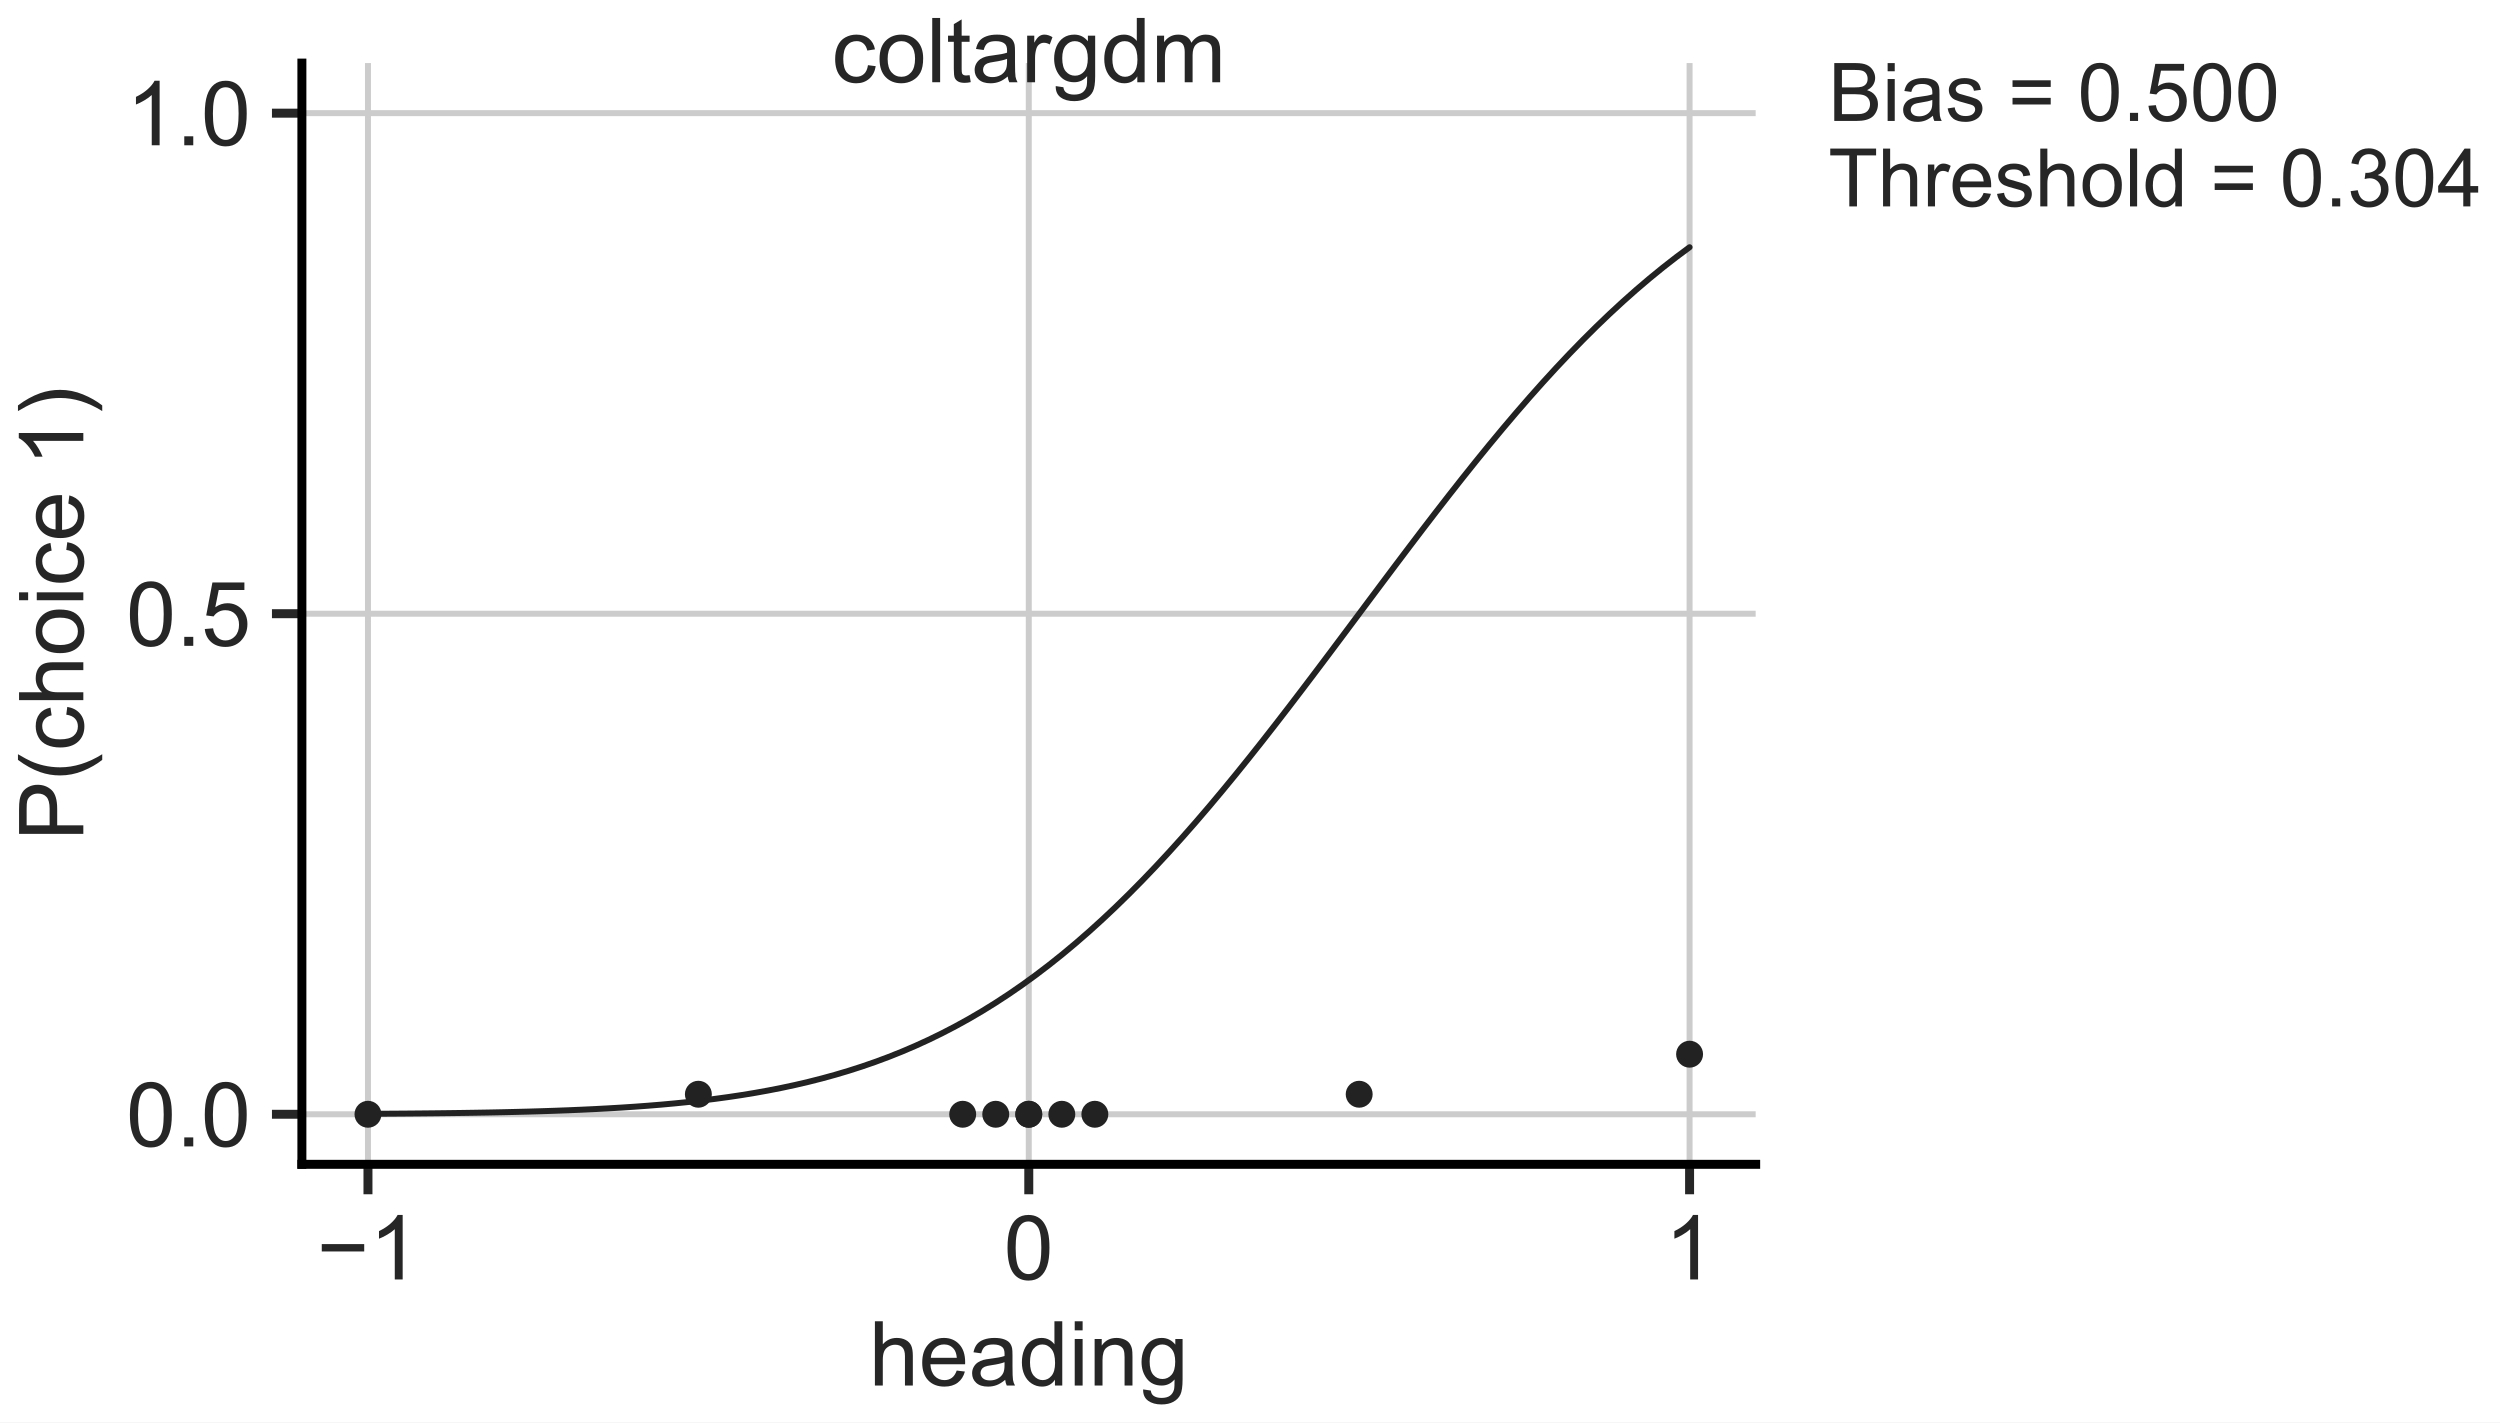
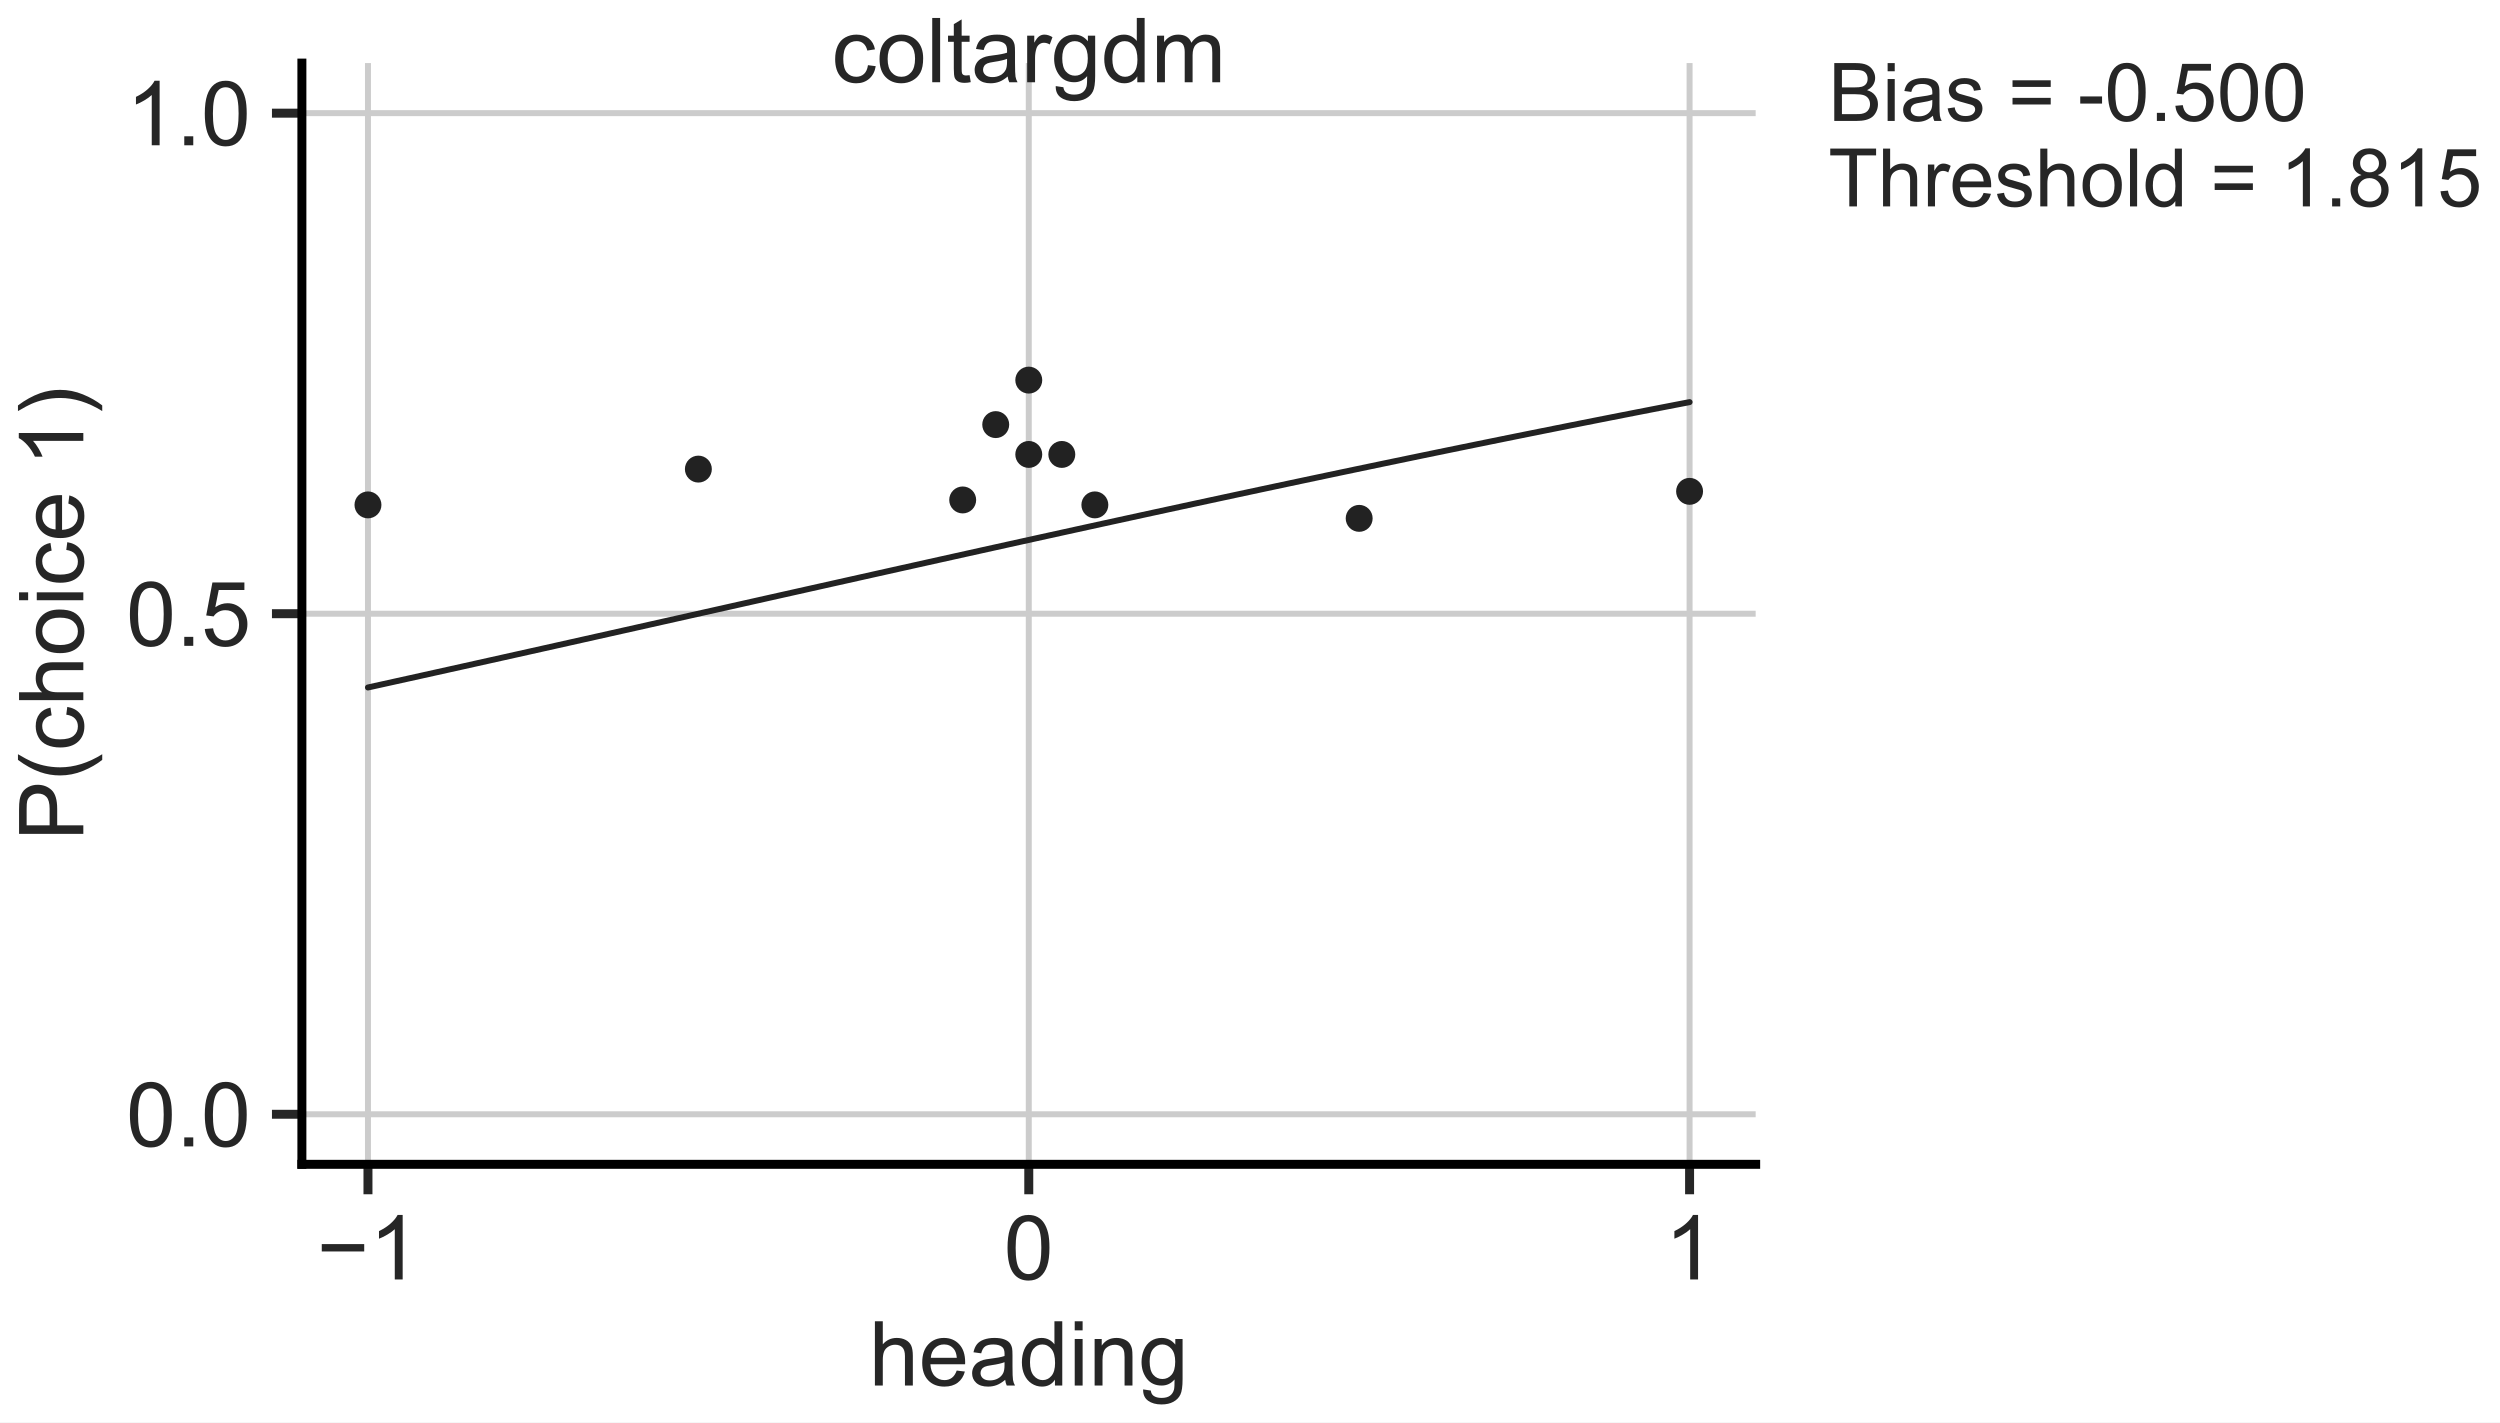
<svg xmlns="http://www.w3.org/2000/svg" xmlns:xlink="http://www.w3.org/1999/xlink" width="417.6pt" height="237.6pt" viewBox="0 0 417.6 237.6" version="1.1">
  <defs>
    <style type="text/css">*{stroke-linejoin: round; stroke-linecap: butt}</style>
  </defs>
  <g id="figure_1">
    <g id="patch_1">
      <path d="M 0 237.6  L 417.6 237.6  L 417.6 0  L 0 0  z " style="fill: #ffffff" />
    </g>
    <g id="axes_1">
      <g id="patch_2">
-         <path d="M 50.427 194.488  L 293.267 194.488  L 293.267 10.539  L 50.427 10.539  L 50.427 194.488  z " style="fill: none" />
+         <path d="M 50.427 194.488  L 293.266 194.488  L 293.266 10.539  L 50.427 10.539  L 50.427 194.488  z " style="fill: none" />
      </g>
      <g id="matplotlib.axis_1">
        <g id="xtick_1">
          <g id="line2d_1">
-             <path d="M 61.465 194.488  L 61.465 10.539  " clip-path="url(#p56ce836d0c)" style="fill: none; stroke: #cccccc; stroke-linecap: round" />
+             <path d="M 61.465 194.488  L 61.465 10.539  " clip-path="url(#pa6003b22d2)" style="fill: none; stroke: #cccccc; stroke-linecap: round" />
          </g>
          <g id="line2d_2">
            <defs>
-               <path id="m989ddcf5bb" d="M 0 0  L 0 5  " style="stroke: #262626; stroke-width: 1.5" />
-             </defs>
-             <g>
-               <use xlink:href="#m989ddcf5bb" x="61.465" y="194.488" style="fill: #262626; stroke: #262626; stroke-width: 1.5" />
+               <path id="mc7f007abef" d="M 0 0  L 0 5  " style="stroke: #262626; stroke-width: 1.5" />
+             </defs>
+             <g>
+               <use xlink:href="#mc7f007abef" x="61.465" y="194.488" style="fill: #262626; stroke: #262626; stroke-width: 1.5" />
            </g>
          </g>
          <g id="text_1">
-             <g style="fill: #262626" transform="translate(52.9138 213.7248) scale(0.15 -0.15)">
+             <g style="fill: #262626" transform="translate(52.91377 213.7248) scale(0.15 -0.15)">
              <defs>
                <path id="ArialMT-2212" d="M 3381 1997  L 356 1997  L 356 2522  L 3381 2522  L 3381 1997  z " transform="scale(0.015625)" />
                <path id="ArialMT-31" d="M 2384 0  L 1822 0  L 1822 3584  Q 1619 3391 1289 3197  Q 959 3003 697 2906  L 697 3450  Q 1169 3672 1522 3987  Q 1875 4303 2022 4600  L 2384 4600  L 2384 0  z " transform="scale(0.015625)" />
              </defs>
              <use xlink:href="#ArialMT-2212" />
              <use xlink:href="#ArialMT-31" x="58.398" />
            </g>
          </g>
        </g>
        <g id="xtick_2">
          <g id="line2d_3">
-             <path d="M 171.847 194.488  L 171.847 10.539  " clip-path="url(#p56ce836d0c)" style="fill: none; stroke: #cccccc; stroke-linecap: round" />
+             <path d="M 171.846 194.488  L 171.846 10.539  " clip-path="url(#pa6003b22d2)" style="fill: none; stroke: #cccccc; stroke-linecap: round" />
          </g>
          <g id="line2d_4">
            <g>
-               <use xlink:href="#m989ddcf5bb" x="171.847" y="194.488" style="fill: #262626; stroke: #262626; stroke-width: 1.5" />
+               <use xlink:href="#mc7f007abef" x="171.846" y="194.488" style="fill: #262626; stroke: #262626; stroke-width: 1.5" />
            </g>
          </g>
          <g id="text_2">
-             <g style="fill: #262626" transform="translate(167.676 213.7248) scale(0.15 -0.15)">
+             <g style="fill: #262626" transform="translate(167.6757 213.7248) scale(0.15 -0.15)">
              <defs>
                <path id="ArialMT-30" d="M 266 2259  Q 266 3072 433 3567  Q 600 4063 929 4331  Q 1259 4600 1759 4600  Q 2128 4600 2406 4451  Q 2684 4303 2865 4023  Q 3047 3744 3150 3342  Q 3253 2941 3253 2259  Q 3253 1453 3087 958  Q 2922 463 2592 192  Q 2263 -78 1759 -78  Q 1097 -78 719 397  Q 266 969 266 2259  z M 844 2259  Q 844 1131 1108 757  Q 1372 384 1759 384  Q 2147 384 2411 759  Q 2675 1134 2675 2259  Q 2675 3391 2411 3762  Q 2147 4134 1753 4134  Q 1366 4134 1134 3806  Q 844 3388 844 2259  z " transform="scale(0.015625)" />
              </defs>
              <use xlink:href="#ArialMT-30" />
            </g>
          </g>
        </g>
        <g id="xtick_3">
          <g id="line2d_5">
-             <path d="M 282.228 194.488  L 282.228 10.539  " clip-path="url(#p56ce836d0c)" style="fill: none; stroke: #cccccc; stroke-linecap: round" />
+             <path d="M 282.228 194.488  L 282.228 10.539  " clip-path="url(#pa6003b22d2)" style="fill: none; stroke: #cccccc; stroke-linecap: round" />
          </g>
          <g id="line2d_6">
            <g>
-               <use xlink:href="#m989ddcf5bb" x="282.228" y="194.488" style="fill: #262626; stroke: #262626; stroke-width: 1.5" />
+               <use xlink:href="#mc7f007abef" x="282.228" y="194.488" style="fill: #262626; stroke: #262626; stroke-width: 1.5" />
            </g>
          </g>
          <g id="text_3">
-             <g style="fill: #262626" transform="translate(278.0577 213.7248) scale(0.15 -0.15)">
+             <g style="fill: #262626" transform="translate(278.0571 213.7248) scale(0.15 -0.15)">
              <use xlink:href="#ArialMT-31" />
            </g>
          </g>
        </g>
        <g id="text_4">
-           <g style="fill: #262626" transform="translate(145.1561 231.4427) scale(0.15 -0.15)">
+           <g style="fill: #262626" transform="translate(145.1557 231.4427) scale(0.15 -0.15)">
            <defs>
              <path id="ArialMT-68" d="M 422 0  L 422 4581  L 984 4581  L 984 2938  Q 1378 3394 1978 3394  Q 2347 3394 2619 3248  Q 2891 3103 3008 2847  Q 3125 2591 3125 2103  L 3125 0  L 2563 0  L 2563 2103  Q 2563 2525 2380 2717  Q 2197 2909 1863 2909  Q 1613 2909 1392 2779  Q 1172 2650 1078 2428  Q 984 2206 984 1816  L 984 0  L 422 0  z " transform="scale(0.015625)" />
              <path id="ArialMT-65" d="M 2694 1069  L 3275 997  Q 3138 488 2766 206  Q 2394 -75 1816 -75  Q 1088 -75 661 373  Q 234 822 234 1631  Q 234 2469 665 2931  Q 1097 3394 1784 3394  Q 2450 3394 2872 2941  Q 3294 2488 3294 1666  Q 3294 1616 3291 1516  L 816 1516  Q 847 969 1125 678  Q 1403 388 1819 388  Q 2128 388 2347 550  Q 2566 713 2694 1069  z M 847 1978  L 2700 1978  Q 2663 2397 2488 2606  Q 2219 2931 1791 2931  Q 1403 2931 1139 2672  Q 875 2413 847 1978  z " transform="scale(0.015625)" />
              <path id="ArialMT-61" d="M 2588 409  Q 2275 144 1986 34  Q 1697 -75 1366 -75  Q 819 -75 525 192  Q 231 459 231 875  Q 231 1119 342 1320  Q 453 1522 633 1644  Q 813 1766 1038 1828  Q 1203 1872 1538 1913  Q 2219 1994 2541 2106  Q 2544 2222 2544 2253  Q 2544 2597 2384 2738  Q 2169 2928 1744 2928  Q 1347 2928 1158 2789  Q 969 2650 878 2297  L 328 2372  Q 403 2725 575 2942  Q 747 3159 1072 3276  Q 1397 3394 1825 3394  Q 2250 3394 2515 3294  Q 2781 3194 2906 3042  Q 3031 2891 3081 2659  Q 3109 2516 3109 2141  L 3109 1391  Q 3109 606 3145 398  Q 3181 191 3288 0  L 2700 0  Q 2613 175 2588 409  z M 2541 1666  Q 2234 1541 1622 1453  Q 1275 1403 1131 1340  Q 988 1278 909 1158  Q 831 1038 831 891  Q 831 666 1001 516  Q 1172 366 1500 366  Q 1825 366 2078 508  Q 2331 650 2450 897  Q 2541 1088 2541 1459  L 2541 1666  z " transform="scale(0.015625)" />
              <path id="ArialMT-64" d="M 2575 0  L 2575 419  Q 2259 -75 1647 -75  Q 1250 -75 917 144  Q 584 363 401 755  Q 219 1147 219 1656  Q 219 2153 384 2558  Q 550 2963 881 3178  Q 1213 3394 1622 3394  Q 1922 3394 2156 3267  Q 2391 3141 2538 2938  L 2538 4581  L 3097 4581  L 3097 0  L 2575 0  z M 797 1656  Q 797 1019 1065 703  Q 1334 388 1700 388  Q 2069 388 2326 689  Q 2584 991 2584 1609  Q 2584 2291 2321 2609  Q 2059 2928 1675 2928  Q 1300 2928 1048 2622  Q 797 2316 797 1656  z " transform="scale(0.015625)" />
              <path id="ArialMT-69" d="M 425 3934  L 425 4581  L 988 4581  L 988 3934  L 425 3934  z M 425 0  L 425 3319  L 988 3319  L 988 0  L 425 0  z " transform="scale(0.015625)" />
              <path id="ArialMT-6e" d="M 422 0  L 422 3319  L 928 3319  L 928 2847  Q 1294 3394 1984 3394  Q 2284 3394 2536 3286  Q 2788 3178 2913 3003  Q 3038 2828 3088 2588  Q 3119 2431 3119 2041  L 3119 0  L 2556 0  L 2556 2019  Q 2556 2363 2490 2533  Q 2425 2703 2258 2804  Q 2091 2906 1866 2906  Q 1506 2906 1245 2678  Q 984 2450 984 1813  L 984 0  L 422 0  z " transform="scale(0.015625)" />
              <path id="ArialMT-67" d="M 319 -275  L 866 -356  Q 900 -609 1056 -725  Q 1266 -881 1628 -881  Q 2019 -881 2231 -725  Q 2444 -569 2519 -288  Q 2563 -116 2559 434  Q 2191 0 1641 0  Q 956 0 581 494  Q 206 988 206 1678  Q 206 2153 378 2554  Q 550 2956 876 3175  Q 1203 3394 1644 3394  Q 2231 3394 2613 2919  L 2613 3319  L 3131 3319  L 3131 450  Q 3131 -325 2973 -648  Q 2816 -972 2473 -1159  Q 2131 -1347 1631 -1347  Q 1038 -1347 672 -1080  Q 306 -813 319 -275  z M 784 1719  Q 784 1066 1043 766  Q 1303 466 1694 466  Q 2081 466 2343 764  Q 2606 1063 2606 1700  Q 2606 2309 2336 2618  Q 2066 2928 1684 2928  Q 1309 2928 1046 2623  Q 784 2319 784 1719  z " transform="scale(0.015625)" />
            </defs>
            <use xlink:href="#ArialMT-68" />
            <use xlink:href="#ArialMT-65" x="55.615" />
            <use xlink:href="#ArialMT-61" x="111.23" />
            <use xlink:href="#ArialMT-64" x="166.846" />
            <use xlink:href="#ArialMT-69" x="222.461" />
            <use xlink:href="#ArialMT-6e" x="244.678" />
            <use xlink:href="#ArialMT-67" x="300.293" />
          </g>
        </g>
      </g>
      <g id="matplotlib.axis_2">
        <g id="ytick_1">
          <g id="line2d_7">
-             <path d="M 50.427 186.127  L 293.267 186.127  " clip-path="url(#p56ce836d0c)" style="fill: none; stroke: #cccccc; stroke-linecap: round" />
+             <path d="M 50.427 186.127  L 293.266 186.127  " clip-path="url(#pa6003b22d2)" style="fill: none; stroke: #cccccc; stroke-linecap: round" />
          </g>
          <g id="line2d_8">
            <defs>
-               <path id="m5c5e7ef2da" d="M 0 0  L -5 0  " style="stroke: #262626; stroke-width: 1.5" />
-             </defs>
-             <g>
-               <use xlink:href="#m5c5e7ef2da" x="50.427" y="186.127" style="fill: #262626; stroke: #262626; stroke-width: 1.5" />
+               <path id="m165e35e13b" d="M 0 0  L -5 0  " style="stroke: #262626; stroke-width: 1.5" />
+             </defs>
+             <g>
+               <use xlink:href="#m165e35e13b" x="50.427" y="186.127" style="fill: #262626; stroke: #262626; stroke-width: 1.5" />
            </g>
          </g>
          <g id="text_5">
            <g style="fill: #262626" transform="translate(21.0768 191.4951) scale(0.15 -0.15)">
              <defs>
                <path id="ArialMT-2e" d="M 581 0  L 581 641  L 1222 641  L 1222 0  L 581 0  z " transform="scale(0.015625)" />
              </defs>
              <use xlink:href="#ArialMT-30" />
              <use xlink:href="#ArialMT-2e" x="55.615" />
              <use xlink:href="#ArialMT-30" x="83.398" />
            </g>
          </g>
        </g>
        <g id="ytick_2">
          <g id="line2d_9">
-             <path d="M 50.427 102.514  L 293.267 102.514  " clip-path="url(#p56ce836d0c)" style="fill: none; stroke: #cccccc; stroke-linecap: round" />
+             <path d="M 50.427 102.514  L 293.266 102.514  " clip-path="url(#pa6003b22d2)" style="fill: none; stroke: #cccccc; stroke-linecap: round" />
          </g>
          <g id="line2d_10">
            <g>
-               <use xlink:href="#m5c5e7ef2da" x="50.427" y="102.514" style="fill: #262626; stroke: #262626; stroke-width: 1.5" />
+               <use xlink:href="#m165e35e13b" x="50.427" y="102.514" style="fill: #262626; stroke: #262626; stroke-width: 1.5" />
            </g>
          </g>
          <g id="text_6">
            <g style="fill: #262626" transform="translate(21.0768 107.8819) scale(0.15 -0.15)">
              <defs>
                <path id="ArialMT-35" d="M 266 1200  L 856 1250  Q 922 819 1161 601  Q 1400 384 1738 384  Q 2144 384 2425 690  Q 2706 997 2706 1503  Q 2706 1984 2436 2262  Q 2166 2541 1728 2541  Q 1456 2541 1237 2417  Q 1019 2294 894 2097  L 366 2166  L 809 4519  L 3088 4519  L 3088 3981  L 1259 3981  L 1013 2750  Q 1425 3038 1878 3038  Q 2478 3038 2890 2622  Q 3303 2206 3303 1553  Q 3303 931 2941 478  Q 2500 -78 1738 -78  Q 1113 -78 717 272  Q 322 622 266 1200  z " transform="scale(0.015625)" />
              </defs>
              <use xlink:href="#ArialMT-30" />
              <use xlink:href="#ArialMT-2e" x="55.615" />
              <use xlink:href="#ArialMT-35" x="83.398" />
            </g>
          </g>
        </g>
        <g id="ytick_3">
          <g id="line2d_11">
-             <path d="M 50.427 18.9  L 293.267 18.9  " clip-path="url(#p56ce836d0c)" style="fill: none; stroke: #cccccc; stroke-linecap: round" />
+             <path d="M 50.427 18.9  L 293.266 18.9  " clip-path="url(#pa6003b22d2)" style="fill: none; stroke: #cccccc; stroke-linecap: round" />
          </g>
          <g id="line2d_12">
            <g>
-               <use xlink:href="#m5c5e7ef2da" x="50.427" y="18.9" style="fill: #262626; stroke: #262626; stroke-width: 1.5" />
+               <use xlink:href="#m165e35e13b" x="50.427" y="18.9" style="fill: #262626; stroke: #262626; stroke-width: 1.5" />
            </g>
          </g>
          <g id="text_7">
            <g style="fill: #262626" transform="translate(21.0768 24.26872) scale(0.15 -0.15)">
              <use xlink:href="#ArialMT-31" />
              <use xlink:href="#ArialMT-2e" x="55.615" />
              <use xlink:href="#ArialMT-30" x="83.398" />
            </g>
          </g>
        </g>
        <g id="text_8">
          <g style="fill: #262626" transform="translate(13.91977 140.4436) rotate(-90) scale(0.15 -0.15)">
            <defs>
              <path id="ArialMT-50" d="M 494 0  L 494 4581  L 2222 4581  Q 2678 4581 2919 4538  Q 3256 4481 3484 4323  Q 3713 4166 3852 3881  Q 3991 3597 3991 3256  Q 3991 2672 3619 2267  Q 3247 1863 2275 1863  L 1100 1863  L 1100 0  L 494 0  z M 1100 2403  L 2284 2403  Q 2872 2403 3119 2622  Q 3366 2841 3366 3238  Q 3366 3525 3220 3729  Q 3075 3934 2838 4000  Q 2684 4041 2272 4041  L 1100 4041  L 1100 2403  z " transform="scale(0.015625)" />
              <path id="ArialMT-28" d="M 1497 -1347  Q 1031 -759 709 28  Q 388 816 388 1659  Q 388 2403 628 3084  Q 909 3875 1497 4659  L 1900 4659  Q 1522 4009 1400 3731  Q 1209 3300 1100 2831  Q 966 2247 966 1656  Q 966 153 1900 -1347  L 1497 -1347  z " transform="scale(0.015625)" />
              <path id="ArialMT-63" d="M 2588 1216  L 3141 1144  Q 3050 572 2676 248  Q 2303 -75 1759 -75  Q 1078 -75 664 370  Q 250 816 250 1647  Q 250 2184 428 2587  Q 606 2991 970 3192  Q 1334 3394 1763 3394  Q 2303 3394 2647 3120  Q 2991 2847 3088 2344  L 2541 2259  Q 2463 2594 2264 2762  Q 2066 2931 1784 2931  Q 1359 2931 1093 2626  Q 828 2322 828 1663  Q 828 994 1084 691  Q 1341 388 1753 388  Q 2084 388 2306 591  Q 2528 794 2588 1216  z " transform="scale(0.015625)" />
              <path id="ArialMT-6f" d="M 213 1659  Q 213 2581 725 3025  Q 1153 3394 1769 3394  Q 2453 3394 2887 2945  Q 3322 2497 3322 1706  Q 3322 1066 3130 698  Q 2938 331 2570 128  Q 2203 -75 1769 -75  Q 1072 -75 642 372  Q 213 819 213 1659  z M 791 1659  Q 791 1022 1069 705  Q 1347 388 1769 388  Q 2188 388 2466 706  Q 2744 1025 2744 1678  Q 2744 2294 2464 2611  Q 2184 2928 1769 2928  Q 1347 2928 1069 2612  Q 791 2297 791 1659  z " transform="scale(0.015625)" />
              <path id="ArialMT-20" transform="scale(0.015625)" />
              <path id="ArialMT-29" d="M 791 -1347  L 388 -1347  Q 1322 153 1322 1656  Q 1322 2244 1188 2822  Q 1081 3291 891 3722  Q 769 4003 388 4659  L 791 4659  Q 1378 3875 1659 3084  Q 1900 2403 1900 1659  Q 1900 816 1576 28  Q 1253 -759 791 -1347  z " transform="scale(0.015625)" />
            </defs>
            <use xlink:href="#ArialMT-50" />
            <use xlink:href="#ArialMT-28" x="66.699" />
            <use xlink:href="#ArialMT-63" x="100" />
            <use xlink:href="#ArialMT-68" x="150" />
            <use xlink:href="#ArialMT-6f" x="205.615" />
            <use xlink:href="#ArialMT-69" x="261.23" />
            <use xlink:href="#ArialMT-63" x="283.447" />
            <use xlink:href="#ArialMT-65" x="333.447" />
            <use xlink:href="#ArialMT-20" x="389.062" />
            <use xlink:href="#ArialMT-31" x="416.846" />
            <use xlink:href="#ArialMT-29" x="472.461" />
          </g>
        </g>
      </g>
      <g id="line2d_13">
        <defs>
-           <path id="m2d440d9e2f" d="M 0 1.75  C 0.464 1.75 0.909 1.566 1.237 1.237  C 1.566 0.909 1.75 0.464 1.75 0  C 1.75 -0.464 1.566 -0.909 1.237 -1.237  C 0.909 -1.566 0.464 -1.75 0 -1.75  C -0.464 -1.75 -0.909 -1.566 -1.237 -1.237  C -1.566 -0.909 -1.75 -0.464 -1.75 0  C -1.75 0.464 -1.566 0.909 -1.237 1.237  C -0.909 1.566 -0.464 1.75 0 1.75  z " style="stroke: #222222" />
+           <path id="m31b1cfcf0e" d="M 0 1.75  C 0.464 1.75 0.909 1.566 1.237 1.237  C 1.566 0.909 1.75 0.464 1.75 0  C 1.75 -0.464 1.566 -0.909 1.237 -1.237  C 0.909 -1.566 0.464 -1.75 0 -1.75  C -0.464 -1.75 -0.909 -1.566 -1.237 -1.237  C -1.566 -0.909 -1.75 -0.464 -1.75 0  C -1.75 0.464 -1.566 0.909 -1.237 1.237  C -0.909 1.566 -0.464 1.75 0 1.75  z " style="stroke: #222222" />
        </defs>
-         <g clip-path="url(#p56ce836d0c)">
-           <use xlink:href="#m2d440d9e2f" x="61.465" y="186.127" style="fill: #222222; stroke: #222222" />
-           <use xlink:href="#m2d440d9e2f" x="282.228" y="176.093" style="fill: #222222; stroke: #222222" />
-           <use xlink:href="#m2d440d9e2f" x="116.656" y="182.782" style="fill: #222222; stroke: #222222" />
-           <use xlink:href="#m2d440d9e2f" x="227.038" y="182.782" style="fill: #222222; stroke: #222222" />
-           <use xlink:href="#m2d440d9e2f" x="160.809" y="186.127" style="fill: #222222; stroke: #222222" />
-           <use xlink:href="#m2d440d9e2f" x="182.885" y="186.127" style="fill: #222222; stroke: #222222" />
-           <use xlink:href="#m2d440d9e2f" x="166.328" y="186.127" style="fill: #222222; stroke: #222222" />
-           <use xlink:href="#m2d440d9e2f" x="177.366" y="186.127" style="fill: #222222; stroke: #222222" />
-           <use xlink:href="#m2d440d9e2f" x="171.847" y="186.127" style="fill: #222222; stroke: #222222" />
-           <use xlink:href="#m2d440d9e2f" x="171.847" y="186.127" style="fill: #222222; stroke: #222222" />
+         <g clip-path="url(#pa6003b22d2)">
+           <use xlink:href="#m31b1cfcf0e" x="61.465" y="84.337" style="fill: #222222; stroke: #222222" />
+           <use xlink:href="#m31b1cfcf0e" x="282.228" y="82.075" style="fill: #222222; stroke: #222222" />
+           <use xlink:href="#m31b1cfcf0e" x="116.656" y="78.359" style="fill: #222222; stroke: #222222" />
+           <use xlink:href="#m31b1cfcf0e" x="227.037" y="86.587" style="fill: #222222; stroke: #222222" />
+           <use xlink:href="#m31b1cfcf0e" x="160.808" y="83.511" style="fill: #222222; stroke: #222222" />
+           <use xlink:href="#m31b1cfcf0e" x="182.885" y="84.337" style="fill: #222222; stroke: #222222" />
+           <use xlink:href="#m31b1cfcf0e" x="166.327" y="70.926" style="fill: #222222; stroke: #222222" />
+           <use xlink:href="#m31b1cfcf0e" x="177.365" y="75.909" style="fill: #222222; stroke: #222222" />
+           <use xlink:href="#m31b1cfcf0e" x="171.846" y="63.494" style="fill: #222222; stroke: #222222" />
+           <use xlink:href="#m31b1cfcf0e" x="171.846" y="75.909" style="fill: #222222; stroke: #222222" />
        </g>
      </g>
      <g id="line2d_14">
-         <path d="M 61.465 186.053  L 63.695 186.04  L 65.925 186.025  L 68.155 186.008  L 70.385 185.988  L 72.615 185.965  L 74.845 185.939  L 77.075 185.909  L 79.304 185.874  L 81.534 185.835  L 83.764 185.79  L 85.994 185.739  L 88.224 185.682  L 90.454 185.616  L 92.684 185.542  L 94.914 185.459  L 97.144 185.365  L 99.374 185.259  L 101.604 185.14  L 103.834 185.008  L 106.064 184.86  L 108.294 184.694  L 110.524 184.511  L 112.753 184.306  L 114.983 184.08  L 117.213 183.83  L 119.443 183.554  L 121.673 183.25  L 123.903 182.916  L 126.133 182.549  L 128.363 182.147  L 130.593 181.708  L 132.823 181.23  L 135.053 180.709  L 137.283 180.143  L 139.513 179.53  L 141.743 178.867  L 143.973 178.151  L 146.202 177.379  L 148.432 176.549  L 150.662 175.658  L 152.892 174.704  L 155.122 173.685  L 157.352 172.597  L 159.582 171.439  L 161.812 170.209  L 164.042 168.904  L 166.272 167.523  L 168.502 166.065  L 170.732 164.528  L 172.962 162.912  L 175.192 161.215  L 177.422 159.437  L 179.651 157.578  L 181.881 155.638  L 184.111 153.617  L 186.341 151.518  L 188.571 149.34  L 190.801 147.085  L 193.031 144.756  L 195.261 142.354  L 197.491 139.883  L 199.721 137.346  L 201.951 134.745  L 204.181 132.085  L 206.411 129.37  L 208.641 126.604  L 210.871 123.792  L 213.1 120.939  L 215.33 118.05  L 217.56 115.131  L 219.79 112.186  L 222.02 109.222  L 224.25 106.245  L 226.48 103.26  L 228.71 100.274  L 230.94 97.292  L 233.17 94.321  L 235.4 91.366  L 237.63 88.433  L 239.86 85.528  L 242.09 82.656  L 244.32 79.823  L 246.549 77.034  L 248.779 74.293  L 251.009 71.605  L 253.239 68.974  L 255.469 66.404  L 257.699 63.9  L 259.929 61.463  L 262.159 59.097  L 264.389 56.805  L 266.619 54.589  L 268.849 52.45  L 271.079 50.39  L 273.309 48.409  L 275.539 46.51  L 277.769 44.691  L 279.998 42.954  L 282.228 41.297  " clip-path="url(#p56ce836d0c)" style="fill: none; stroke: #222222; stroke-linecap: round" />
+         <path d="M 61.465 114.837  L 63.695 114.344  L 65.925 113.851  L 68.155 113.357  L 70.385 112.863  L 72.615 112.368  L 74.845 111.872  L 77.074 111.376  L 79.304 110.879  L 81.534 110.382  L 83.764 109.885  L 85.994 109.387  L 88.224 108.889  L 90.454 108.39  L 92.684 107.891  L 94.914 107.392  L 97.144 106.892  L 99.374 106.392  L 101.604 105.892  L 103.834 105.392  L 106.064 104.892  L 108.293 104.391  L 110.523 103.891  L 112.753 103.39  L 114.983 102.889  L 117.213 102.388  L 119.443 101.888  L 121.673 101.387  L 123.903 100.886  L 126.133 100.386  L 128.363 99.885  L 130.593 99.385  L 132.823 98.885  L 135.053 98.385  L 137.282 97.885  L 139.512 97.386  L 141.742 96.887  L 143.972 96.388  L 146.202 95.889  L 148.432 95.391  L 150.662 94.893  L 152.892 94.396  L 155.122 93.899  L 157.352 93.403  L 159.582 92.907  L 161.812 92.412  L 164.042 91.917  L 166.272 91.423  L 168.501 90.929  L 170.731 90.437  L 172.961 89.944  L 175.191 89.453  L 177.421 88.962  L 179.651 88.472  L 181.881 87.983  L 184.111 87.494  L 186.341 87.007  L 188.571 86.52  L 190.801 86.034  L 193.031 85.549  L 195.261 85.065  L 197.491 84.582  L 199.72 84.1  L 201.95 83.619  L 204.18 83.139  L 206.41 82.66  L 208.64 82.182  L 210.87 81.705  L 213.1 81.23  L 215.33 80.755  L 217.56 80.282  L 219.79 79.81  L 222.02 79.339  L 224.25 78.869  L 226.48 78.401  L 228.71 77.934  L 230.939 77.468  L 233.169 77.004  L 235.399 76.541  L 237.629 76.079  L 239.859 75.619  L 242.089 75.16  L 244.319 74.703  L 246.549 74.247  L 248.779 73.793  L 251.009 73.34  L 253.239 72.888  L 255.469 72.439  L 257.699 71.99  L 259.929 71.544  L 262.158 71.099  L 264.388 70.655  L 266.618 70.214  L 268.848 69.774  L 271.078 69.335  L 273.308 68.899  L 275.538 68.464  L 277.768 68.031  L 279.998 67.599  L 282.228 67.17  " clip-path="url(#pa6003b22d2)" style="fill: none; stroke: #222222; stroke-linecap: round" />
      </g>
      <g id="patch_3">
        <path d="M 50.427 194.488  L 50.427 10.539  " style="fill: none; stroke: #000000; stroke-width: 1.5; stroke-linejoin: miter; stroke-linecap: square" />
      </g>
      <g id="patch_4">
-         <path d="M 50.427 194.488  L 293.267 194.488  " style="fill: none; stroke: #000000; stroke-width: 1.5; stroke-linejoin: miter; stroke-linecap: square" />
+         <path d="M 50.427 194.488  L 293.266 194.488  " style="fill: none; stroke: #000000; stroke-width: 1.5; stroke-linejoin: miter; stroke-linecap: square" />
      </g>
      <g id="text_9">
        <g id="patch_5">
-           <path d="M 301.359 41.214  L 418.65 41.214  L 418.65 6.489  L 301.359 6.489  z " style="fill: #ffffff; opacity: 0.7" />
-         </g>
-         <g style="fill: #262626" transform="translate(305.4086 20.20209) scale(0.135 -0.135)">
+           <path d="M 301.358 41.214  L 418.65 41.214  L 418.65 6.489  L 301.358 6.489  z " style="fill: #ffffff; opacity: 0.7" />
+         </g>
+         <g style="fill: #262626" transform="translate(305.4079 20.20209) scale(0.135 -0.135)">
          <defs>
            <path id="ArialMT-42" d="M 469 0  L 469 4581  L 2188 4581  Q 2713 4581 3030 4442  Q 3347 4303 3526 4014  Q 3706 3725 3706 3409  Q 3706 3116 3547 2856  Q 3388 2597 3066 2438  Q 3481 2316 3704 2022  Q 3928 1728 3928 1328  Q 3928 1006 3792 729  Q 3656 453 3456 303  Q 3256 153 2954 76  Q 2653 0 2216 0  L 469 0  z M 1075 2656  L 2066 2656  Q 2469 2656 2644 2709  Q 2875 2778 2992 2937  Q 3109 3097 3109 3338  Q 3109 3566 3000 3739  Q 2891 3913 2687 3977  Q 2484 4041 1991 4041  L 1075 4041  L 1075 2656  z M 1075 541  L 2216 541  Q 2509 541 2628 563  Q 2838 600 2978 687  Q 3119 775 3209 942  Q 3300 1109 3300 1328  Q 3300 1584 3169 1773  Q 3038 1963 2805 2039  Q 2572 2116 2134 2116  L 1075 2116  L 1075 541  z " transform="scale(0.015625)" />
            <path id="ArialMT-73" d="M 197 991  L 753 1078  Q 800 744 1014 566  Q 1228 388 1613 388  Q 2000 388 2187 545  Q 2375 703 2375 916  Q 2375 1106 2209 1216  Q 2094 1291 1634 1406  Q 1016 1563 777 1677  Q 538 1791 414 1992  Q 291 2194 291 2438  Q 291 2659 392 2848  Q 494 3038 669 3163  Q 800 3259 1026 3326  Q 1253 3394 1513 3394  Q 1903 3394 2198 3281  Q 2494 3169 2634 2976  Q 2775 2784 2828 2463  L 2278 2388  Q 2241 2644 2061 2787  Q 1881 2931 1553 2931  Q 1166 2931 1000 2803  Q 834 2675 834 2503  Q 834 2394 903 2306  Q 972 2216 1119 2156  Q 1203 2125 1616 2013  Q 2213 1853 2448 1751  Q 2684 1650 2818 1456  Q 2953 1263 2953 975  Q 2953 694 2789 445  Q 2625 197 2315 61  Q 2006 -75 1616 -75  Q 969 -75 630 194  Q 291 463 197 991  z " transform="scale(0.015625)" />
            <path id="ArialMT-3d" d="M 3381 2694  L 356 2694  L 356 3219  L 3381 3219  L 3381 2694  z M 3381 1303  L 356 1303  L 356 1828  L 3381 1828  L 3381 1303  z " transform="scale(0.015625)" />
+             <path id="ArialMT-2d" d="M 203 1375  L 203 1941  L 1931 1941  L 1931 1375  L 203 1375  z " transform="scale(0.015625)" />
          </defs>
          <use xlink:href="#ArialMT-42" />
          <use xlink:href="#ArialMT-69" x="66.699" />
          <use xlink:href="#ArialMT-61" x="88.916" />
          <use xlink:href="#ArialMT-73" x="144.531" />
          <use xlink:href="#ArialMT-20" x="194.531" />
          <use xlink:href="#ArialMT-3d" x="222.314" />
          <use xlink:href="#ArialMT-20" x="280.713" />
-           <use xlink:href="#ArialMT-30" x="308.496" />
-           <use xlink:href="#ArialMT-2e" x="364.111" />
-           <use xlink:href="#ArialMT-35" x="391.895" />
-           <use xlink:href="#ArialMT-30" x="447.51" />
-           <use xlink:href="#ArialMT-30" x="503.125" />
-         </g>
-         <g style="fill: #262626" transform="translate(305.4086 34.48087) scale(0.135 -0.135)">
+           <use xlink:href="#ArialMT-2d" x="308.496" />
+           <use xlink:href="#ArialMT-30" x="341.797" />
+           <use xlink:href="#ArialMT-2e" x="397.412" />
+           <use xlink:href="#ArialMT-35" x="425.195" />
+           <use xlink:href="#ArialMT-30" x="480.811" />
+           <use xlink:href="#ArialMT-30" x="536.426" />
+         </g>
+         <g style="fill: #262626" transform="translate(305.4079 34.48087) scale(0.135 -0.135)">
          <defs>
            <path id="ArialMT-54" d="M 1659 0  L 1659 4041  L 150 4041  L 150 4581  L 3781 4581  L 3781 4041  L 2266 4041  L 2266 0  L 1659 0  z " transform="scale(0.015625)" />
            <path id="ArialMT-72" d="M 416 0  L 416 3319  L 922 3319  L 922 2816  Q 1116 3169 1280 3281  Q 1444 3394 1641 3394  Q 1925 3394 2219 3213  L 2025 2691  Q 1819 2813 1613 2813  Q 1428 2813 1281 2702  Q 1134 2591 1072 2394  Q 978 2094 978 1738  L 978 0  L 416 0  z " transform="scale(0.015625)" />
            <path id="ArialMT-6c" d="M 409 0  L 409 4581  L 972 4581  L 972 0  L 409 0  z " transform="scale(0.015625)" />
-             <path id="ArialMT-33" d="M 269 1209  L 831 1284  Q 928 806 1161 595  Q 1394 384 1728 384  Q 2125 384 2398 659  Q 2672 934 2672 1341  Q 2672 1728 2419 1979  Q 2166 2231 1775 2231  Q 1616 2231 1378 2169  L 1441 2663  Q 1497 2656 1531 2656  Q 1891 2656 2178 2843  Q 2466 3031 2466 3422  Q 2466 3731 2256 3934  Q 2047 4138 1716 4138  Q 1388 4138 1169 3931  Q 950 3725 888 3313  L 325 3413  Q 428 3978 793 4289  Q 1159 4600 1703 4600  Q 2078 4600 2393 4439  Q 2709 4278 2876 4000  Q 3044 3722 3044 3409  Q 3044 3113 2884 2869  Q 2725 2625 2413 2481  Q 2819 2388 3044 2092  Q 3269 1797 3269 1353  Q 3269 753 2831 336  Q 2394 -81 1725 -81  Q 1122 -81 723 278  Q 325 638 269 1209  z " transform="scale(0.015625)" />
-             <path id="ArialMT-34" d="M 2069 0  L 2069 1097  L 81 1097  L 81 1613  L 2172 4581  L 2631 4581  L 2631 1613  L 3250 1613  L 3250 1097  L 2631 1097  L 2631 0  L 2069 0  z M 2069 1613  L 2069 3678  L 634 1613  L 2069 1613  z " transform="scale(0.015625)" />
+             <path id="ArialMT-38" d="M 1131 2484  Q 781 2613 612 2850  Q 444 3088 444 3419  Q 444 3919 803 4259  Q 1163 4600 1759 4600  Q 2359 4600 2725 4251  Q 3091 3903 3091 3403  Q 3091 3084 2923 2848  Q 2756 2613 2416 2484  Q 2838 2347 3058 2040  Q 3278 1734 3278 1309  Q 3278 722 2862 322  Q 2447 -78 1769 -78  Q 1091 -78 675 323  Q 259 725 259 1325  Q 259 1772 486 2073  Q 713 2375 1131 2484  z M 1019 3438  Q 1019 3113 1228 2906  Q 1438 2700 1772 2700  Q 2097 2700 2305 2904  Q 2513 3109 2513 3406  Q 2513 3716 2298 3927  Q 2084 4138 1766 4138  Q 1444 4138 1231 3931  Q 1019 3725 1019 3438  z M 838 1322  Q 838 1081 952 856  Q 1066 631 1291 507  Q 1516 384 1775 384  Q 2178 384 2440 643  Q 2703 903 2703 1303  Q 2703 1709 2433 1975  Q 2163 2241 1756 2241  Q 1359 2241 1098 1978  Q 838 1716 838 1322  z " transform="scale(0.015625)" />
          </defs>
          <use xlink:href="#ArialMT-54" />
          <use xlink:href="#ArialMT-68" x="61.084" />
          <use xlink:href="#ArialMT-72" x="116.699" />
          <use xlink:href="#ArialMT-65" x="150" />
          <use xlink:href="#ArialMT-73" x="205.615" />
          <use xlink:href="#ArialMT-68" x="255.615" />
          <use xlink:href="#ArialMT-6f" x="311.23" />
          <use xlink:href="#ArialMT-6c" x="366.846" />
          <use xlink:href="#ArialMT-64" x="389.062" />
          <use xlink:href="#ArialMT-20" x="444.678" />
          <use xlink:href="#ArialMT-3d" x="472.461" />
          <use xlink:href="#ArialMT-20" x="530.859" />
-           <use xlink:href="#ArialMT-30" x="558.643" />
+           <use xlink:href="#ArialMT-31" x="558.643" />
          <use xlink:href="#ArialMT-2e" x="614.258" />
-           <use xlink:href="#ArialMT-33" x="642.041" />
-           <use xlink:href="#ArialMT-30" x="697.656" />
-           <use xlink:href="#ArialMT-34" x="753.271" />
+           <use xlink:href="#ArialMT-38" x="642.041" />
+           <use xlink:href="#ArialMT-31" x="697.656" />
+           <use xlink:href="#ArialMT-35" x="753.271" />
        </g>
      </g>
      <g id="text_10">
-         <g style="fill: #262626" transform="translate(138.9193 13.73649) scale(0.15 -0.15)">
+         <g style="fill: #262626" transform="translate(138.919 13.73649) scale(0.15 -0.15)">
          <defs>
            <path id="ArialMT-74" d="M 1650 503  L 1731 6  Q 1494 -44 1306 -44  Q 1000 -44 831 53  Q 663 150 594 308  Q 525 466 525 972  L 525 2881  L 113 2881  L 113 3319  L 525 3319  L 525 4141  L 1084 4478  L 1084 3319  L 1650 3319  L 1650 2881  L 1084 2881  L 1084 941  Q 1084 700 1114 631  Q 1144 563 1211 522  Q 1278 481 1403 481  Q 1497 481 1650 503  z " transform="scale(0.015625)" />
            <path id="ArialMT-6d" d="M 422 0  L 422 3319  L 925 3319  L 925 2853  Q 1081 3097 1340 3245  Q 1600 3394 1931 3394  Q 2300 3394 2536 3241  Q 2772 3088 2869 2813  Q 3263 3394 3894 3394  Q 4388 3394 4653 3120  Q 4919 2847 4919 2278  L 4919 0  L 4359 0  L 4359 2091  Q 4359 2428 4304 2576  Q 4250 2725 4106 2815  Q 3963 2906 3769 2906  Q 3419 2906 3187 2673  Q 2956 2441 2956 1928  L 2956 0  L 2394 0  L 2394 2156  Q 2394 2531 2256 2718  Q 2119 2906 1806 2906  Q 1569 2906 1367 2781  Q 1166 2656 1075 2415  Q 984 2175 984 1722  L 984 0  L 422 0  z " transform="scale(0.015625)" />
          </defs>
          <use xlink:href="#ArialMT-63" />
          <use xlink:href="#ArialMT-6f" x="50" />
          <use xlink:href="#ArialMT-6c" x="105.615" />
          <use xlink:href="#ArialMT-74" x="127.832" />
          <use xlink:href="#ArialMT-61" x="155.615" />
          <use xlink:href="#ArialMT-72" x="211.23" />
          <use xlink:href="#ArialMT-67" x="244.531" />
          <use xlink:href="#ArialMT-64" x="300.146" />
          <use xlink:href="#ArialMT-6d" x="355.762" />
        </g>
      </g>
    </g>
  </g>
  <defs>
-     <clipPath id="p56ce836d0c">
-       <rect x="50.427" y="10.539" width="242.84" height="183.949" />
+     <clipPath id="pa6003b22d2">
+       <rect x="50.427" y="10.539" width="242.839" height="183.949" />
    </clipPath>
  </defs>
</svg>
